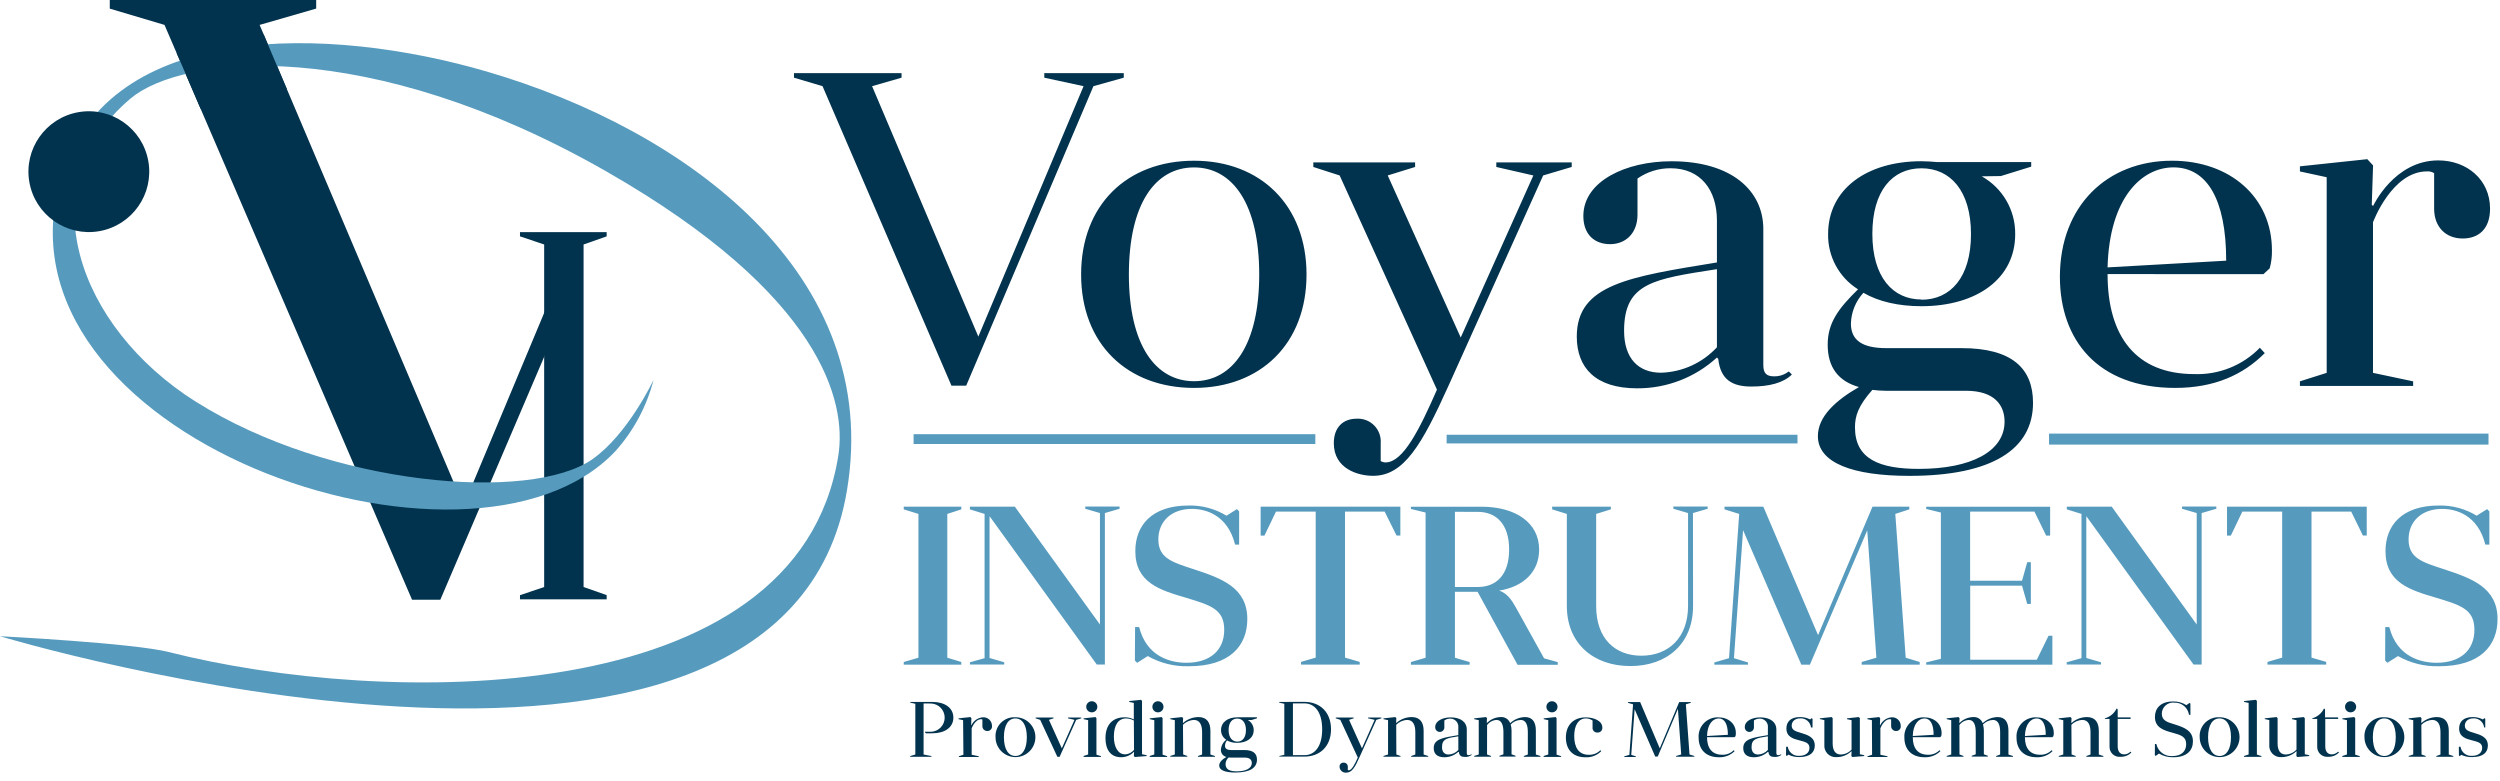
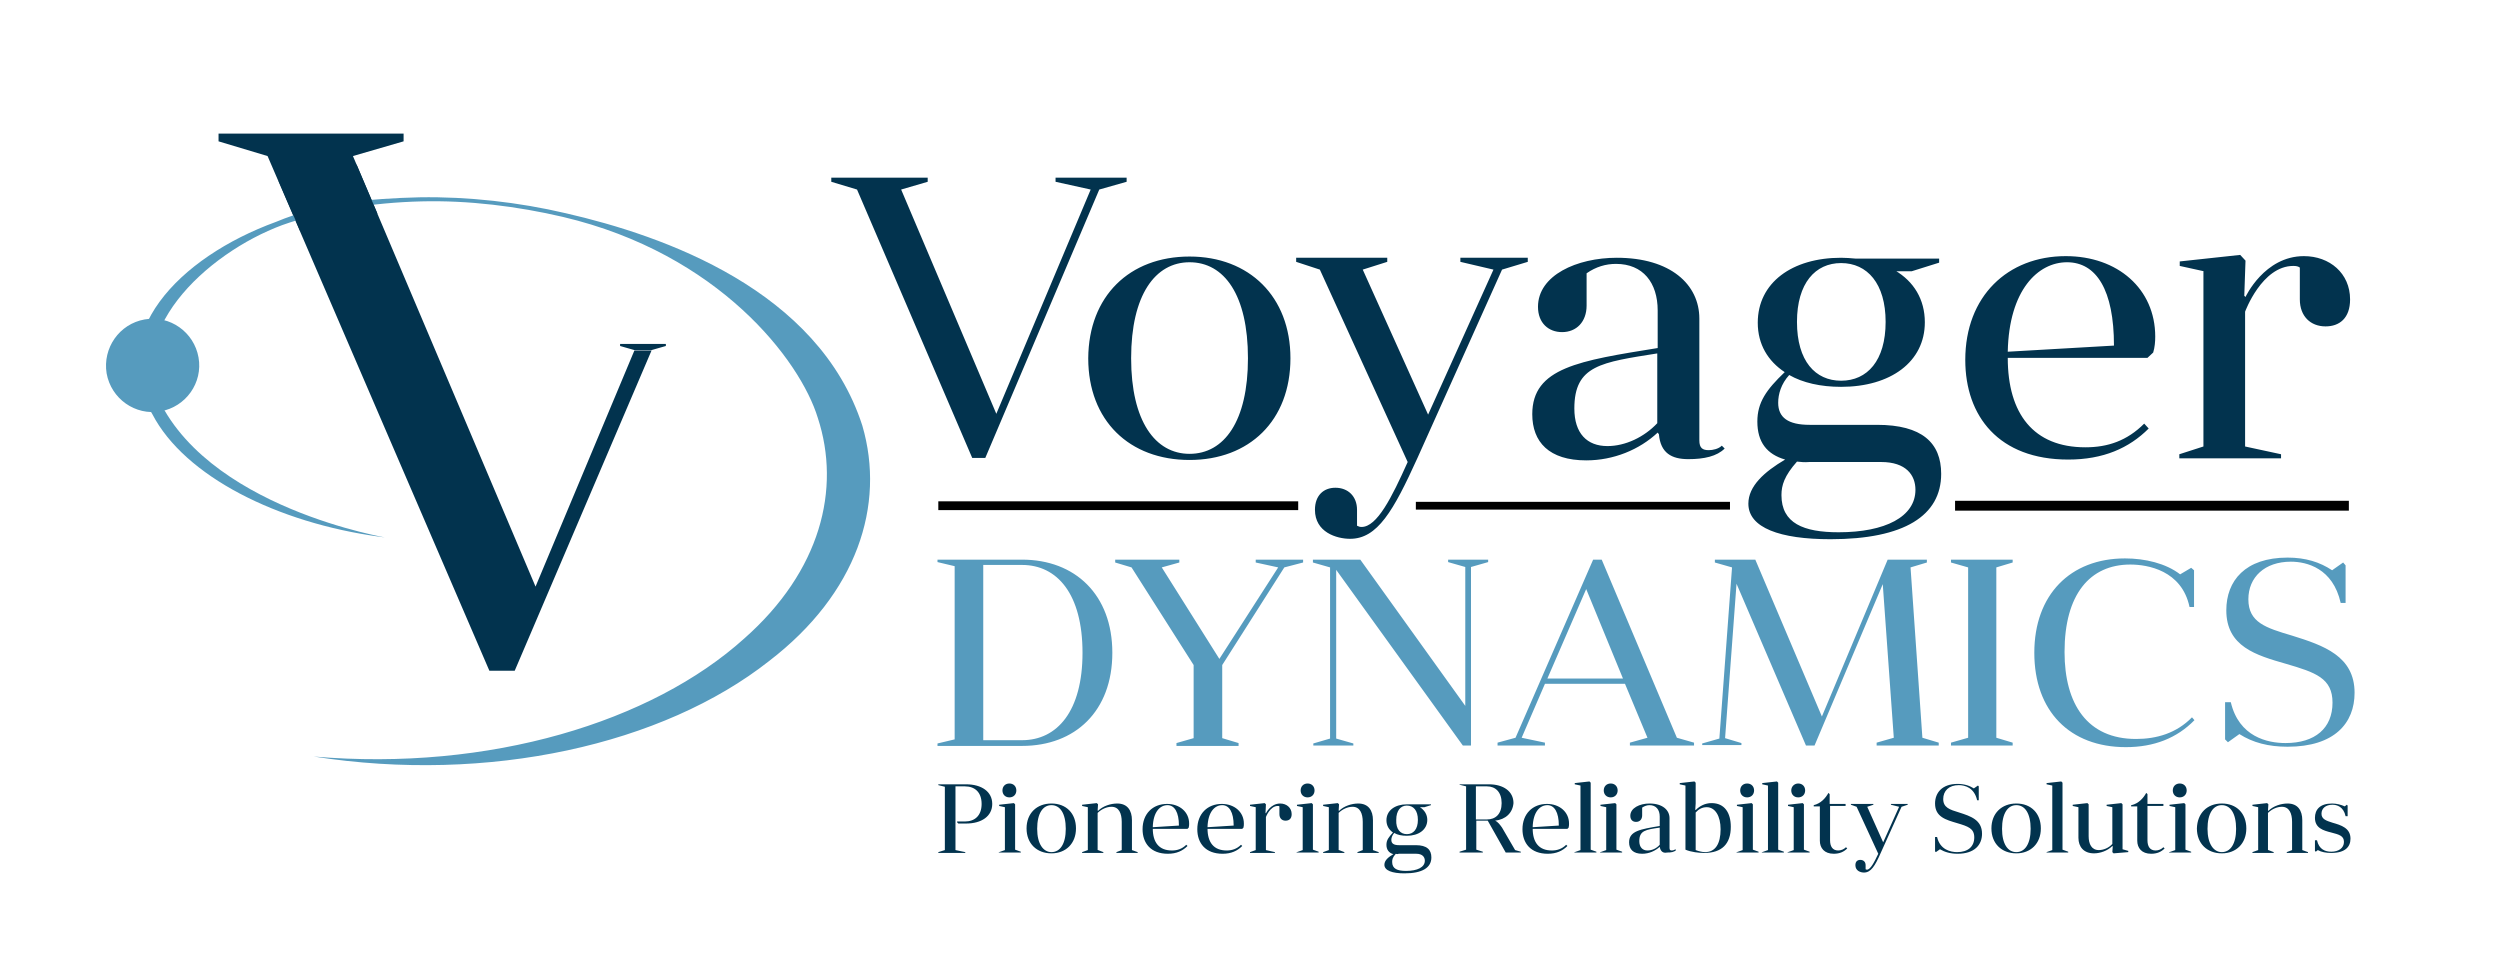
- <svg xmlns="http://www.w3.org/2000/svg" viewBox="0 0 548 171">
-   <g fill="none" fill-rule="evenodd">
-     <path d="M202.45 154.2v11.19l1.72.33v.17h-4.65v-.17l1.12-.33v-11.12l-1.12-.26v-.15h4.85c2.71 0 4.61 1.29 4.61 3.44s-1.89 3.44-4.61 3.44h-1.39l-.22-.22v-.12h1.39a3.1 3.1 0 000-6.19l-1.7-.01zM211.11 157.86l-1-.22v-.18l2.6-.28.22.24-.05 1.51.05.05a3.05 3.05 0 012.51-1.75 1.87 1.87 0 012 1.86 1 1 0 01-1 1.15 1.06 1.06 0 01-1.1-1.15v-1.37a.44.44 0 00-.27-.07c-1.36 0-2.08 2-2.08 2v5.79l1.55.33v.17h-4.36v-.17l1-.33-.07-7.58zM222.57 157.22a4.37 4.37 0 11-4.35 4.38 4.12 4.12 0 014.35-4.38zm0 8.49c1.5 0 2.51-1.41 2.51-4.11s-1-4.12-2.51-4.12c-1.51 0-2.51 1.41-2.51 4.12s1.04 4.11 2.51 4.11zM228.01 157.79l-1-.33v-.17h3.92v.17l-1 .33 2.82 6.24 2.78-6.24-1.43-.33v-.17h2.91v.17l-1.1.33-3.64 8.1h-.5zM237.52 165.71l1-.33v-7.52l-1-.22v-.18l2.6-.28.22.24v8l1 .33v.17h-3.82v-.21zm1.8-12a1.22 1.22 0 110 2.44 1.22 1.22 0 010-2.44zM251.34 165.54v.19l-2.58.21-.22-.22.05-.86-.05-.05a3.8 3.8 0 01-2.82 1.17c-2.32 0-3.4-1.72-3.4-4.18 0-2.92 1.56-4.57 4.21-4.57a4.41 4.41 0 012 .46v-3.61l-1-.22v-.19l2.58-.27.22.24v11.69l1.01.21zm-2.8-7.61a3.8 3.8 0 00-1.7-.45c-1.72 0-2.68 1.48-2.68 4 0 2.3.95 3.87 2.42 3.87a2.55 2.55 0 002-1l-.04-6.42zM252.02 165.71l1-.33v-7.52l-1-.22v-.18l2.6-.28.22.24v8l1 .33v.17h-3.82v-.21zm1.8-12a1.22 1.22 0 110 2.44 1.22 1.22 0 010-2.44zM259.35 165.38l.91.33v.17h-3.74v-.17l1-.33v-7.52l-1-.22v-.18l2.6-.28.22.24-.05 1 .05.05a5.13 5.13 0 013.37-1.29c1.82 0 2.61 1.19 2.61 3v5.21l1 .33v.17h-3.73v-.17l.91-.33v-4.93c0-1.49-.48-2.65-1.77-2.65a3.54 3.54 0 00-2.42 1.07l.04 6.5zM273.52 157.82a2.52 2.52 0 011.29 2.24c0 1.7-1.48 2.77-3.61 2.77a4.44 4.44 0 01-2.24-.52 1.83 1.83 0 00-.44 1.15c0 .64.43.95 1.36.95h2.9c1.93 0 2.75.77 2.75 2.11 0 1.79-1.58 2.82-4.76 2.82-2.18 0-3.52-.5-3.52-1.53 0-.76.69-1.37 1.58-1.89a1.53 1.53 0 01-1.2-1.63 2.88 2.88 0 011.17-2.13 2.47 2.47 0 01-1.15-2.13c0-1.72 1.48-2.8 3.59-2.8h4.28v.23l-1.17.36h-.83zm-4.21 8.22a2 2 0 00-.67 1.44c0 1.22.95 1.6 2.46 1.6 2 0 3.3-.67 3.3-1.82 0-.64-.4-1.19-1.48-1.19h-3.09a4.51 4.51 0 01-.47-.03h-.05zm1.89-3.47c1.12 0 1.91-.86 1.91-2.53s-.79-2.53-1.91-2.53c-1.12 0-1.89.86-1.89 2.53s.84 2.53 1.94 2.53h-.05zM285.92 153.85c3.44 0 5.84 2.27 5.84 6s-2.41 6-5.84 6h-5.48v-.14l1.08-.25v-11.19l-1.12-.26v-.15l5.52-.01zm-2.51.34v11.34h2.51c2.27 0 3.9-1.87 3.9-5.66s-1.63-5.69-3.9-5.69l-2.51.01zM293.8 157.79l-1-.33v-.17h3.92v.17l-1 .33 2.82 6.24 2.78-6.24-1.43-.33v-.17h2.9v.17l-1.1.33-3.65 8.1c-1 2.29-1.72 3.47-2.9 3.47a1.35 1.35 0 01-1.51-1.25.84.84 0 01.88-.94.88.88 0 01.93.94v.69a.39.39 0 00.19.05c.67 0 1.31-1.27 2-2.8l-3.83-8.26zM306.08 165.38l.91.33v.17h-3.73v-.17l1-.33v-7.52l-1-.22v-.18l2.6-.28.22.24-.05 1 .05.05a5.13 5.13 0 013.37-1.29c1.82 0 2.61 1.19 2.61 3v5.21l1 .33v.17h-3.73v-.17l.91-.33v-4.93c0-1.49-.48-2.65-1.77-2.65a3.54 3.54 0 00-2.42 1.07l.03 6.5zM319.66 164.8a4.49 4.49 0 01-3.07 1.19c-1.6 0-2.32-.79-2.32-2 0-2 2-2.3 5.39-2.85v-1.62a1.77 1.77 0 00-1.79-2c-.454 0-.898.14-1.27.4v1.39a1 1 0 01-1 1.13 1 1 0 01-1-1.08c0-1.36 1.67-2.11 3.38-2.11 2.3 0 3.54 1.13 3.54 2.61v5.24c0 .33.14.43.41.43a.87.87 0 00.57-.19l.12.12a2.19 2.19 0 01-1.56.46c-.72 0-1.19-.26-1.27-1.06l-.13-.06zm0-3.4c-2.42.38-3.57.52-3.57 2.37 0 1.07.55 1.62 1.43 1.62a3 3 0 002.15-1l-.01-2.99zM325.96 165.38l.88.33v.17h-3.7v-.17l1-.33v-7.52l-1-.22v-.18l2.59-.28.22.24-.05 1 .05.05a4.37 4.37 0 013-1.29 2.05 2.05 0 012.08 1.34 4.93 4.93 0 013.26-1.34c1.69 0 2.37 1.17 2.37 3v5.21l1 .33v.17h-3.64v-.17l.88-.33v-4.93c0-1.51-.4-2.65-1.56-2.65a3.12 3.12 0 00-2.2 1c.127.429.19.873.19 1.32v5.21l.88.33v.17h-3.54v-.17l.88-.33v-4.88c0-1.49-.4-2.65-1.5-2.65a2.77 2.77 0 00-2.08 1.12l-.01 6.45zM338.38 165.71l1-.33v-7.52l-1-.22v-.18l2.6-.28.22.24v8l1 .33v.17h-3.85l.03-.21zm1.81-12a1.22 1.22 0 110 2.44 1.22 1.22 0 010-2.44zM349.09 157.93a2.65 2.65 0 00-1.46-.45c-1.63 0-2.56 1.51-2.56 3.85 0 2.54 1 4.12 3.2 4.12a3.4 3.4 0 002.53-1l.19.21a4.55 4.55 0 01-3.42 1.34c-2.9 0-4.33-1.77-4.33-4.35 0-2.58 1.55-4.4 4.36-4.4 1.81 0 3.63.77 3.63 2.22a1 1 0 01-1.07 1.1 1 1 0 01-1.07-1.13v-1.51zM370.34 165.38l1.06.33v.17h-4v-.17l1.12-.33-.72-10-4.42 10.45h-.56l-4.51-10.37-.74 10 1 .33v.14h-2.53v-.14l1.12-.33.81-11.07-1.12-.33v-.17h2.67l4.3 10.14 4.26-10.14h2.53v.17l-1.07.33zM374.18 161.59c0 2.41 1.1 3.85 3.33 3.85a3.35 3.35 0 002.53-1l.19.21a4.63 4.63 0 01-3.45 1.34c-3 0-4.44-1.86-4.44-4.28a4.17 4.17 0 014.31-4.47c2.24 0 3.85 1.41 3.85 3.45a2.48 2.48 0 01-.08.69l-.24.22-6-.01zm0-.26l4.57-.26c0-2.39-.75-3.59-2-3.59s-2.5 1.19-2.57 3.85zM387.52 164.8a4.51 4.51 0 01-3.08 1.19c-1.6 0-2.32-.79-2.32-2 0-2 2-2.3 5.4-2.85v-1.62a1.77 1.77 0 00-1.79-2c-.454 0-.898.14-1.27.4v1.39a1 1 0 01-1 1.13 1 1 0 01-1-1.08c0-1.36 1.66-2.11 3.38-2.11 2.3 0 3.54 1.13 3.54 2.61v5.24c0 .33.14.43.41.43a.87.87 0 00.57-.19l.12.12a2.18 2.18 0 01-1.56.46c-.72 0-1.19-.26-1.27-1.06l-.13-.06zm0-3.4c-2.42.38-3.58.52-3.58 2.37 0 1.07.55 1.62 1.43 1.62a3.06 3.06 0 002.15-1v-2.99zM391.52 163.68h.36a2.36 2.36 0 002.53 2c1.32 0 2.22-.65 2.22-1.74 0-1.09-.86-1.31-2.2-1.65-1.34-.34-2.85-.76-2.85-2.6 0-1.44.88-2.51 3-2.51a4.77 4.77 0 012.2.52l.36-.29.17.17v1.88h-.34a2.24 2.24 0 00-2.32-2c-1.19 0-1.91.67-1.91 1.6s.77 1.24 1.93 1.56c1.51.46 3.13.93 3.13 2.8 0 1.46-1 2.53-3.39 2.53a5 5 0 01-2.39-.53l-.36.29-.17-.17.03-1.86zM408.63 165.54v.19l-2.59.21-.22-.22.05-1-.05-.05a4.63 4.63 0 01-3.21 1.29 2.49 2.49 0 01-2.71-2.72v-5.4l-1-.22v-.16l2.59-.28.23.24v5.55c0 1.39.5 2.42 1.79 2.42a3.31 3.31 0 002.35-1.08v-6.45l-1-.22v-.18l2.58-.28.24.24v7.91l.95.21zM410.32 157.86l-1-.22v-.18l2.59-.28.22.24-.05 1.51.05.05a3.06 3.06 0 012.51-1.75 1.87 1.87 0 012 1.86 1 1 0 01-1 1.15 1.06 1.06 0 01-1.1-1.15v-1.37a.45.45 0 00-.28-.07c-1.36 0-2.08 2-2.08 2v5.79l1.55.33v.17h-4.37v-.17l1-.33-.04-7.58zM419.28 161.59c0 2.41 1.1 3.85 3.33 3.85a3.36 3.36 0 002.53-1l.19.21a4.63 4.63 0 01-3.45 1.34c-3 0-4.44-1.86-4.44-4.28a4.18 4.18 0 014.31-4.47c2.24 0 3.85 1.41 3.85 3.45a2.41 2.41 0 01-.09.69l-.24.22-5.99-.01zm0-.26l4.57-.26c0-2.39-.76-3.59-2-3.59s-2.5 1.19-2.57 3.85zM429.52 165.38l.88.33v.17h-3.69v-.17l1-.33v-7.52l-1-.22v-.18l2.6-.28.22.24-.05 1 .05.05a4.36 4.36 0 013-1.29 2.05 2.05 0 012.08 1.34 4.93 4.93 0 013.27-1.34c1.68 0 2.37 1.17 2.37 3v5.21l1 .33v.17h-3.7v-.17l.88-.33v-4.93c0-1.51-.4-2.65-1.56-2.65a3.14 3.14 0 00-2.2 1c.128.428.192.873.19 1.32v5.21l.88.33v.17h-3.54v-.17l.88-.33v-4.88c0-1.49-.39-2.65-1.5-2.65a2.76 2.76 0 00-2.08 1.12l.02 6.45zM443.86 161.59c0 2.41 1.1 3.85 3.33 3.85a3.36 3.36 0 002.53-1l.19.21a4.63 4.63 0 01-3.45 1.34c-3 0-4.44-1.86-4.44-4.28a4.18 4.18 0 014.32-4.47c2.23 0 3.85 1.41 3.85 3.45a2.45 2.45 0 01-.09.69l-.24.22-6-.01zm0-.26l4.57-.26c0-2.39-.76-3.59-2-3.59s-2.5 1.19-2.57 3.85zM454.09 165.38l.91.33v.17h-3.73v-.17l1-.33v-7.52l-1-.22v-.18l2.59-.28.22.24-.05 1 .05.05a5.14 5.14 0 013.37-1.29c1.82 0 2.61 1.19 2.61 3v5.21l1 .33v.17h-3.73v-.17l.91-.33v-4.93c0-1.49-.48-2.65-1.77-2.65a3.54 3.54 0 00-2.42 1.07l.04 6.5zM461.37 157.46a4.08 4.08 0 002.61-2.18l.22.22v1.75h2.82v.34h-2.82v6c0 1.07.46 1.77 1.43 1.77a1.94 1.94 0 001.37-.6l.19.19a3.12 3.12 0 01-2.34.94 2.18 2.18 0 01-2.44-2.3v-6h-1l-.04-.13zM472.36 163.08h.31a3.35 3.35 0 003.54 2.65c1.89 0 3-1 3-2.61 0-1.61-1.1-2-3-2.51-1.9-.51-3.85-1.1-3.85-3.45 0-1.89 1.22-3.4 4-3.4a5.1 5.1 0 012.89.81l.72-.5.17.17v2.44h-.31a3.13 3.13 0 00-3.21-2.66 2.46 2.46 0 00-2.75 2.42c0 1.5 1.14 1.84 2.82 2.35 2 .64 4 1.32 4 3.71 0 2-1.31 3.49-4.33 3.49a5.8 5.8 0 01-3.11-.81l-.74.52-.17-.17.02-2.45zM486.52 157.22a4.37 4.37 0 11-4.35 4.38 4.12 4.12 0 014.35-4.38zm0 8.49c1.5 0 2.51-1.41 2.51-4.11s-1-4.12-2.51-4.12c-1.51 0-2.51 1.41-2.51 4.12s1.07 4.11 2.51 4.11zM491.9 165.71l1-.33v-11.3l-1-.22v-.19l2.59-.27.22.24v11.76l1 .33v.17h-3.85zM506.18 165.54v.19l-2.6.21-.22-.22.05-1-.05-.05a4.62 4.62 0 01-3.21 1.29 2.49 2.49 0 01-2.72-2.72v-5.4l-1-.22v-.16l2.6-.28.22.24v5.55c0 1.39.5 2.42 1.79 2.42a3.3 3.3 0 002.35-1.08v-6.45l-1-.22v-.18l2.58-.28.24.24v7.91l.97.21zM506.82 157.46a4.08 4.08 0 002.61-2.18l.22.22v1.75h2.87v.34h-2.82v6c0 1.07.46 1.77 1.43 1.77a2 2 0 001.38-.6l.19.19a3.11 3.11 0 01-2.33.94 2.18 2.18 0 01-2.44-2.3v-6h-1l-.11-.13zM513.45 165.71l1-.33v-7.52l-1-.22v-.18l2.59-.28.22.24v8l1 .33v.17h-3.85l.04-.21zm1.8-12a1.22 1.22 0 110 2.44 1.22 1.22 0 010-2.44zM522.64 157.22a4.37 4.37 0 11-4.35 4.38 4.12 4.12 0 014.35-4.38zm0 8.49c1.49 0 2.51-1.41 2.51-4.11s-1-4.12-2.51-4.12c-1.51 0-2.51 1.41-2.51 4.12s1.03 4.11 2.51 4.11zM530.8 165.38l.91.33v.17h-3.73v-.17l1-.33v-7.52l-1-.22v-.18l2.59-.28.22.24-.05 1 .05.05a5.13 5.13 0 013.37-1.29c1.82 0 2.61 1.19 2.61 3v5.21l1 .33v.17h-3.73v-.17l.91-.33v-4.93c0-1.49-.48-2.65-1.77-2.65a3.53 3.53 0 00-2.42 1.07l.04 6.5zM538.98 163.68h.36a2.36 2.36 0 002.53 2c1.32 0 2.22-.65 2.22-1.74 0-1.09-.86-1.31-2.2-1.65-1.34-.34-2.85-.76-2.85-2.6 0-1.44.88-2.51 3-2.51a4.77 4.77 0 012.2.52l.36-.29.17.17v1.88h-.25a2.24 2.24 0 00-2.32-2c-1.18 0-1.91.67-1.91 1.6s.77 1.24 1.92 1.56c1.51.46 3.13.93 3.13 2.8 0 1.46-1 2.53-3.38 2.53a5 5 0 01-2.44-.49l-.36.29-.17-.17-.01-1.9zM36.06 5.46l-12-3.57V0h45.25v1.88l-12.4 3.58 44.71 105.37 18.23-43.61h4.13l-27.46 64.24h-6.2z" fill="#02334E" fill-rule="nonzero" />
-     <path fill="#02334E" fill-rule="nonzero" d="M127.92 128.67l5.06 1.78v.93h-19v-.92l5.3-1.78V53.59l-5.3-1.78v-.93h19v.93l-5.06 1.78z" />
-     <path d="M0 139.46s171.74 51.81 185.66-32c7.86-47.17-34.94-78.9-78.9-91.76C72.01 5.53 24.04 4.46 13.52 38.46c-17.67 57 89.8 94.12 121.41 60.4a37.39 37.39 0 008.33-15.6s-5.56 11.89-13.39 17.39c-13.49 9.5-57.45 6-87-12.63C17.15 71.79 5.82 40.86 28.6 21.61c11.41-9.64 52.15-13.89 104.37 16 47.31 27.09 52.61 50.59 50.8 62.18-8.89 56.67-100.31 54.94-146.72 43.15C29.24 140.95 0 139.46 0 139.46z" fill="#569BBE" fill-rule="nonzero" />
-     <circle fill="#02334E" fill-rule="nonzero" transform="rotate(-9.94 19.475 37.63)" cx="19.475" cy="37.63" r="13.24" />
-     <path fill="#02334E" fill-rule="nonzero" d="M38.7 11.58l19.1-4.02 5.09 11.98-18.91 4.3zM180.3 18.89l-6.26-1.86v-1h23.58v1l-6.46 1.86 23.29 54.89 23.07-54.89-8.61-1.86v-1h17.42v1l-6.65 1.86-27.89 65.65h-3.23zM261.73 35.23c14.58 0 24.66 9.78 24.66 24.95s-10.08 24.85-24.66 24.85-24.75-9.57-24.75-24.86 10.08-24.94 24.75-24.94zm0 48.33c8.51 0 14.29-8 14.29-23.38 0-15.38-5.77-23.48-14.29-23.48s-14.28 8-14.28 23.48 5.87 23.38 14.28 23.38zM293.65 38.46l-5.77-1.86v-1h22.31v1l-6 1.86 16 35.52 15.92-35.52-8.12-1.86v-1h16.53v1l-6.26 1.86-20.74 46.08c-5.87 13-9.79 19.76-16.54 19.76-3.33 0-8.61-1.56-8.61-7.14 0-3.52 2.05-5.38 5-5.38a5 5 0 015.28 5.38v3.91c.33.188.701.288 1.08.29 3.82 0 7.44-7.24 11.25-15.95l-21.33-46.95zM376.35 78.37a25.68 25.68 0 01-17.51 6.75c-9.1 0-13.21-4.5-13.21-11.35 0-11.45 11.54-13.11 30.72-16.24v-9.2c0-6.75-3.62-11.45-10.17-11.45a12.6 12.6 0 00-7.24 2.25v7.93c0 4-2.54 6.46-6 6.46s-5.87-2.15-5.87-6.17c0-7.73 9.49-12 19.27-12 13.18-.03 20.18 6.43 20.18 14.85v29.84c0 1.86.78 2.45 2.35 2.45a5 5 0 003.23-1.08l.68.68c-1.86 1.86-5 2.64-8.9 2.64-4.11 0-6.75-1.47-7.24-6.06l-.29-.3zm0-19.37C362.55 61.15 356 61.94 356 72.5c0 6.07 3.13 9.2 8.12 9.2a17.39 17.39 0 0012.23-5.58V59zM434.39 38.65a14.32 14.32 0 017.34 12.72c0 9.69-8.41 15.75-20.55 15.75-5 0-9.39-1-12.72-2.94a10.4 10.4 0 00-2.74 6.75c0 3.62 2.45 5.38 7.73 5.38h16.53c11 0 15.66 4.4 15.66 12 0 10.18-9 16-27.1 16-12.42 0-20.06-2.84-20.06-8.71 0-4.31 3.91-7.83 9-10.76-4.5-1.27-6.85-4.3-6.85-9.29 0-4.7 2.25-7.83 6.65-12.13a14 14 0 01-6.56-12.13c0-9.78 8.41-15.95 20.45-15.95 1.17 0 2.35.1 3.52.19h20.55v1l-6.65 2.06-4.2.06zm-23.97 46.81c-3.13 3.52-3.81 5.77-3.81 8.22 0 6.95 5.38 9.1 14 9.1 11.45 0 18.79-3.82 18.79-10.37 0-3.62-2.25-6.75-8.42-6.75h-17.63a26.09 26.09 0 01-2.93-.2zm10.76-19.76c6.36 0 10.86-4.89 10.86-14.38 0-9.49-4.52-14.43-10.86-14.43s-10.76 4.89-10.76 14.38c0 9.49 4.5 14.38 10.76 14.38v.05zM461.98 60.08c0 13.7 6.26 21.92 19 21.92a19.11 19.11 0 0014.38-5.77l1.08 1.17c-4.79 4.79-11.06 7.63-19.67 7.63-17 0-25.24-10.57-25.24-24.36 0-15.56 10.37-25.44 24.56-25.44 12.72 0 21.92 8 21.92 19.67a13.84 13.84 0 01-.49 3.92l-1.37 1.27-34.17-.01zm0-1.47l26-1.47c0-13.6-4.3-20.45-11.55-20.45-7.02 0-14.06 6.77-14.45 21.92zM510.01 38.85l-5.87-1.27v-1.12l14.77-1.57 1.27 1.37-.29 8.61.29.29s4.6-10 14.29-10c6.26 0 11.35 4.21 11.35 10.57 0 4.6-2.64 6.55-6 6.55-3.72 0-6.26-2.54-6.26-6.55v-7.77a2.49 2.49 0 00-1.56-.39c-7.73 0-11.84 11.16-11.84 11.16v33l8.8 1.86v1h-24.82v-1l5.87-1.86V38.85z" />
-     <path d="M200.26 96.25h88.06" stroke="#569BBE" stroke-width="2.15" />
-     <path d="M317.1 96.25h76.91" stroke="#569BBE" stroke-width="1.9" />
-     <path d="M449.15 96.25h96.33" stroke="#569BBE" stroke-width="2.41" />
-     <path fill="#569BBE" fill-rule="nonzero" d="M207.65 144.17l3.07.94v.59H198.1v-.59l3.22-.94v-31.52l-3.22-1v-.59h12.62v.59l-3.07 1zM215.82 144.27v-31.62l-3.22-1v-.59h9.85l18.66 25.83v-24.43l-3.22-.94v-.49h7.52v.49l-3.22.94v33.2h-1.78l-23.5-32.51v31.08l3.22.94v.49h-7.52v-.49zM248.81 137.46h.89c1.68 6.63 7.08 7.82 10.34 7.82 5.2 0 8.31-2.72 8.31-7.23s-3-5.39-8.31-7c-5.69-1.68-11.18-3.27-11.18-10.24 0-5.59 3.56-10 11.68-10a15.3 15.3 0 018.31 2.23l2.28-1.44.49.5v7.27h-.89c-1.63-6.53-6.48-7.82-9.45-7.82-4.6 0-7.37 2.82-7.37 6.68 0 4.11 3 5 7.72 6.53 6.09 2 11.78 4 11.78 10.94 0 5.84-3.81 10.34-12.82 10.34a17.18 17.18 0 01-9-2.23l-2.33 1.48-.49-.5.04-7.33zM294.83 112.15v32l3.22.94v.59h-12.87v-.59l3.22-.94v-32h-8.71l-2.52 5.25h-.84v-6.34h30.63v6.33h-.84l-2.6-5.24zM328.62 129.46c1.68.54 2.72 2 3.61 3.61l6.23 11.23 3 .84v.59h-8.81l-8.76-16h-4.97v14.45l3.22.94v.59h-12.87v-.59l3.22-.94v-31.83l-3.22-.79v-.49h15.44c7.52 0 12.67 3.51 12.67 9.4 0 4.79-3.32 8.11-8.76 8.99zm-9.7-17.27v16.48h5c4 0 6.88-2.57 6.88-8.21 0-5.64-2.87-8.26-6.88-8.26l-5-.01zM371.12 132.84c0 8.21-5.64 13.16-13.76 13.16-8.12 0-13.91-5-13.91-13.16v-20.19l-3.22-1v-.59h12.87v.59l-3.22 1v20.19c0 7.27 4.26 10.89 9.9 10.89 6 0 10.24-4 10.24-10.89v-20.38l-3.22-.94v-.49h7.52v.49l-3.22.94.02 20.38zM417.73 144.17l3.07.94v.59h-12.72v-.59l3.22-.94-2-27.91-12.57 29.44h-1.88l-12.77-29.49-2 28.06 3.07.94v.49h-7.37v-.49l3.22-.94 2.23-31.62-3.22-1v-.59h8.51l12 28.16 11.93-28.16h8.07v.59l-3.07 1zM446.47 144.61l2.57-5.25h.84v6.33h-27.66v-.49l3.22-.79v-32.06l-3.22-.79v-.49h27.17v6.33h-.87l-2.57-5.25h-14.1v15.14h11.38l1.14-4.06h.79v9.15h-.79l-1.14-4h-11.36v16.23zM456.26 144.27v-31.62l-3.22-1v-.59h9.85l18.63 25.83v-24.43l-3.22-.94v-.49h7.52v.49l-3.22.94v33.2h-1.78l-23.5-32.51v31.08l3.22.94v.49h-7.52v-.49zM506.68 112.15v32l3.22.94v.59h-12.87v-.59l3.22-.94v-32h-8.73L489 117.4h-.84v-6.34h30.63v6.33h-.84l-2.57-5.25zM522.85 137.46h.89c1.68 6.63 7.08 7.82 10.34 7.82 5.2 0 8.31-2.72 8.31-7.23s-3-5.39-8.31-7c-5.69-1.68-11.18-3.27-11.18-10.24 0-5.59 3.56-10 11.68-10a15.3 15.3 0 018.31 2.23l2.28-1.44.5.5v7.27h-.89c-1.63-6.53-6.48-7.82-9.45-7.82-4.6 0-7.37 2.82-7.37 6.68 0 4.11 3 5 7.72 6.53 6.09 2 11.78 4 11.78 10.94 0 5.84-3.81 10.34-12.82 10.34a17.18 17.18 0 01-9-2.23l-2.33 1.48-.49-.5.03-7.33z" />
-   </g>
+ <svg xmlns="http://www.w3.org/2000/svg" xml:space="preserve" id="Layer_1" x="0" y="0" style="enable-background:new 0 0 612 236.2" version="1.1" viewBox="0 0 612 236.2">
+   <style>.st0{fill:#02334e}.st4{fill:#569bbe}</style>
+   <path d="m65.5 38.2-12-3.6v-1.9h45.3v1.9l-12.4 3.6 44.7 105.4 24.2-57.8h4.2L126 164.2h-6.2l-54.3-126z" class="st0" />
+   <path d="m155.3 85.7-3.5-1v-.5H163v.5l-3.5 1h-4.2zM209.8 46.4l-6.3-1.9v-1h23.6v1l-6.5 1.9 23.3 54.9L267 46.4l-8.6-1.9v-1h17.4v1l-6.7 1.9-27.9 65.7H238l-28.2-65.7zM291.2 62.8c14.6 0 24.7 9.8 24.7 24.9 0 15.3-10.1 24.9-24.7 24.9-14.7 0-24.8-9.6-24.8-24.9.1-15.2 10.1-24.9 24.8-24.9zm0 48.3c8.5 0 14.3-8 14.3-23.4 0-15.5-5.8-23.5-14.3-23.5-8.4 0-14.3 8-14.3 23.5 0 15.4 5.9 23.4 14.3 23.4zM323.1 66l-5.8-1.9v-1h22.3v1l-6 1.9 16 35.5 16-35.5-8.1-1.9v-1H374v1l-6.3 1.9-20.7 46.1c-5.9 13-9.8 19.8-16.5 19.8-3.3 0-8.6-1.6-8.6-7.1 0-3.5 2.1-5.4 5-5.4 3.1 0 5.3 2.1 5.3 5.4v3.9c.4.2.7.3 1.1.3 3.8 0 7.4-7.2 11.3-15.9L323.1 66zM405.8 105.9c-4.5 4.2-10.8 6.8-17.5 6.8-9.1 0-13.2-4.5-13.2-11.3 0-11.4 11.5-13.1 30.7-16.2V76c0-6.8-3.6-11.4-10.2-11.4-2.5 0-4.9.7-7.2 2.3v7.9c0 4-2.5 6.5-6 6.5-3.3 0-5.9-2.2-5.9-6.2 0-7.7 9.5-12 19.3-12 13.1 0 20.2 6.5 20.2 14.9v29.8c0 1.9.8 2.4 2.3 2.4 1 0 2.4-.3 3.2-1.1l.7.7c-1.9 1.9-5 2.6-8.9 2.6-4.1 0-6.8-1.5-7.2-6.1l-.3-.4zm0-19.4c-13.8 2.2-20.4 2.9-20.4 13.5 0 6.1 3.1 9.2 8.1 9.2 4.4 0 9-2.2 12.2-5.6V86.5zM463.9 66.2c4.6 2.7 7.3 7.1 7.3 12.7 0 9.7-8.4 15.8-20.5 15.8-5 0-9.4-1-12.7-2.9-2 2.2-2.7 4.7-2.7 6.8 0 3.6 2.4 5.4 7.7 5.4h16.5c11 0 15.7 4.4 15.7 12 0 10.2-9 16-27.1 16-12.4 0-20.1-2.8-20.1-8.7 0-4.3 3.9-7.8 9-10.8-4.5-1.3-6.8-4.3-6.8-9.3 0-4.7 2.2-7.8 6.7-12.1-4.1-2.7-6.6-6.8-6.6-12.1 0-9.8 8.4-15.9 20.4-15.9 1.2 0 2.3.1 3.5.2h20.5v1l-6.7 2.1h-4.1zm-24 46.8c-3.1 3.5-3.8 5.8-3.8 8.2 0 6.9 5.4 9.1 14 9.1 11.4 0 18.8-3.8 18.8-10.4 0-3.6-2.3-6.8-8.4-6.8h-17.6c-1.1.1-2.1 0-3-.1zm10.8-19.8c6.4 0 10.9-4.9 10.9-14.4 0-9.4-4.5-14.4-10.9-14.4-6.3 0-10.8 4.9-10.8 14.4 0 9.6 4.5 14.4 10.8 14.4zM491.5 87.6c0 13.7 6.3 21.9 19 21.9 5.5 0 10.2-1.6 14.4-5.8l1.1 1.2c-4.8 4.8-11.1 7.6-19.7 7.6-17 0-25.2-10.6-25.2-24.4 0-15.6 10.4-25.4 24.6-25.4 12.7 0 21.9 8 21.9 19.7 0 1.2-.1 2.6-.5 3.9l-1.4 1.3h-34.2zm0-1.5 26-1.5c0-13.6-4.3-20.4-11.5-20.4-7.1 0-14.2 6.8-14.5 21.9zM539.5 66.4l-5.9-1.3V64l14.8-1.6 1.3 1.4-.3 8.6.3.3s4.6-10 14.3-10c6.3 0 11.3 4.2 11.3 10.6 0 4.6-2.6 6.6-6 6.6-3.7 0-6.3-2.5-6.3-6.6v-7.8c-.4-.3-.9-.4-1.6-.4-7.7 0-11.8 11.2-11.8 11.2v33l8.8 1.9v1h-24.9v-1l5.9-1.9V66.4z" class="st0" />
+   <path d="M229.7 123.8h88.1" style="fill:#02334e;stroke:#000;stroke-width:2.151;stroke-miterlimit:10" />
+   <path d="M346.6 123.8h76.9" style="fill:#02334e;stroke:#000;stroke-width:1.901;stroke-miterlimit:10" />
+   <path d="M478.6 123.8H575" style="fill:#02334e;stroke:#000;stroke-width:2.413;stroke-miterlimit:10" />
+   <path d="M76.8 185.2c42.8 6.7 85.5-2.9 111.5-23.4 21.5-16.5 28.5-38.1 22.8-57.6-10.7-33.2-48.6-46.5-72.6-52-11.5-2.7-23.9-4.1-35.8-3.9-12.3.3-24.1 1.4-35.1 6-24.1 8.8-41.9 27.7-30.3 47.1 7.9 15.2 30.6 26.6 55.7 30 9 1.2-37.1-4.2-52.7-30.9C29 81.9 50.5 62 69.1 55.1c10.1-3.6 22.1-5.5 34-5.8 11.5-.3 23.6 1.2 34.7 3.8 38.2 9 58.1 35.1 62.4 49.2 5.7 17.4.7 37.5-18 54-22.6 20.4-62.3 32.6-105.4 28.9zM250.2 137c13 0 22.1 8.6 22.1 22.8 0 14.3-9.1 22.8-22.1 22.8h-20.7v-.6l4.2-1v-42.4l-4.2-1v-.6h20.7zm-9.5 1.3v42.9h9.5c8.6 0 14.8-7.1 14.8-21.4 0-14.4-6.2-21.5-14.8-21.5h-9.5zM298.5 161.3l14.4-22.4-5.5-1.2v-.7H319v.7l-4.6 1.2-15.2 23.9v17.9l4 1.2v.7H288v-.7l4.2-1.2v-17.9L277 138.9l-4-1.2v-.7h15.7v.7l-4.3 1.2 14.1 22.4zM325.6 180.8v-41.9l-4.2-1.2v-.7H333l25.7 35.8v-34l-4.2-1.2v-.6h9.8v.6l-4.2 1.2v43.7h-2l-31-43v41.3l4.2 1.2v.5h-9.8v-.5l4.1-1.2zM410.5 180.6l4.2 1.2v.7H399v-.7l4.3-1.2-5.5-13.2h-19.6l-5.7 13.2 5.7 1.2v.7h-11.6v-.7l4.4-1.2 19-43.6h2.1l18.4 43.6zm-31.7-14.5h18.5l-9-21.9-9.5 21.9zM470.6 180.6l4 1.2v.7h-15.2v-.7l4.2-1.2-2.7-37.6-16.7 39.5h-2.1l-17-39.6-2.8 37.8 4 1.2v.5h-9.6v-.4l4.2-1.2 3.1-41.9-4.2-1.2v-.7h9.9l16.3 38.4 16.1-38.4h9.6v.7l-4 1.2 2.9 41.7zM488.7 180.6l4 1.2v.7h-15.1v-.7l4.2-1.2v-41.7l-4.2-1.2v-.7h15.1v.7l-4 1.2v41.7zM537.2 176.3c-4.3 4.4-9.9 6.6-16.8 6.6-13.7 0-22.4-8.8-22.4-23.1 0-14.2 8.8-23.1 22.2-23.1 4.9 0 10 1.2 13.5 3.9l2.7-1.6.7.6v9H536c-1.9-9-10.3-10.4-14.5-10.4-9.9 0-16.1 7.3-16.1 21.4 0 12.8 5.6 21.3 17.5 21.3 5 0 9.9-1.4 13.7-5.3l.6.7zM544.9 171.9h1.2c2 8.5 9 10 13.4 10 7.2 0 11.5-3.6 11.5-9.9 0-6-4.2-7.4-11.4-9.5-7.3-2.1-14.6-4.2-14.6-13.1 0-7.2 4.6-12.9 15-12.9 4.4 0 7.9 1.1 10.9 3.1l2.7-1.9.6.7v9.2H573c-1.9-8.5-8.3-10.1-12.2-10.1-6.4 0-10.4 3.8-10.4 9.2 0 5.7 4.3 7 10.7 8.9 7.7 2.4 15.3 5 15.3 14 0 7.4-4.9 13.2-16.4 13.2-4.7 0-8.5-1-11.8-3.1l-2.8 2-.7-.7v-9.1z" class="st4" />
+   <path d="M233.9 192.5v15.6l2.4.5v.2h-6.6v-.2l1.6-.5v-15.5l-1.6-.4v-.2h6.8c3.8 0 6.4 1.8 6.4 4.8s-2.6 4.8-6.4 4.8h-1.9l-.3-.3v-.2h1.9c2.4 0 4.1-1.4 4.1-4.3s-1.7-4.3-4.1-4.3h-2.3zM244.6 208.6l1.4-.5v-10.5l-1.4-.3v-.3l3.6-.4.3.3V208l1.4.5v.2h-5.4v-.1zm2.5-16.8c1 0 1.7.7 1.7 1.7s-.7 1.7-1.7 1.7-1.7-.7-1.7-1.7.7-1.7 1.7-1.7zM257.4 196.7c3.6 0 6 2.4 6 6.1 0 3.7-2.5 6.1-6 6.1-3.6 0-6.1-2.4-6.1-6.1 0-3.7 2.5-6.1 6.1-6.1zm0 11.9c2.1 0 3.5-2 3.5-5.7 0-3.8-1.4-5.8-3.5-5.8s-3.5 2-3.5 5.8c0 3.7 1.5 5.7 3.5 5.7zM268.8 208.1l1.3.5v.2h-5.2v-.2l1.4-.5v-10.5l-1.4-.3v-.3l3.6-.4.3.3-.1 1.5.1.1c1.2-1.2 3.1-1.8 4.7-1.8 2.5 0 3.6 1.7 3.6 4.1v7.3l1.4.5v.2h-5.2v-.2l1.3-.5v-6.9c0-2.1-.7-3.7-2.5-3.7-1.2 0-2.5.6-3.4 1.5v9.1zM282.2 202.8c0 3.4 1.5 5.4 4.7 5.4 1.3 0 2.5-.4 3.5-1.4l.3.3c-1.2 1.2-2.7 1.9-4.8 1.9-4.2 0-6.2-2.6-6.2-6 0-3.8 2.5-6.2 6-6.2 3.1 0 5.4 2 5.4 4.8 0 .3 0 .6-.1 1l-.3.3h-8.5zm0-.3 6.4-.4c0-3.3-1.1-5-2.8-5-1.8 0-3.5 1.6-3.6 5.4zM295.6 202.8c0 3.4 1.5 5.4 4.7 5.4 1.3 0 2.5-.4 3.5-1.4l.3.3c-1.2 1.2-2.7 1.9-4.8 1.9-4.2 0-6.2-2.6-6.2-6 0-3.8 2.5-6.2 6-6.2 3.1 0 5.4 2 5.4 4.8 0 .3 0 .6-.1 1l-.3.3h-8.5zm0-.3 6.4-.4c0-3.3-1.1-5-2.8-5-1.8 0-3.5 1.6-3.6 5.4zM307.4 197.6l-1.4-.3v-.3l3.6-.4.3.3-.1 2.1.1.1s1.1-2.4 3.5-2.4c1.5 0 2.8 1 2.8 2.6 0 1.1-.6 1.6-1.5 1.6s-1.5-.6-1.5-1.6v-1.9c-.1-.1-.2-.1-.4-.1-1.9 0-2.9 2.7-2.9 2.7v8.1l2.2.5v.2H306v-.2l1.4-.5v-10.5zM317.5 208.6l1.4-.5v-10.5l-1.4-.3v-.3l3.6-.4.3.3V208l1.4.5v.2h-5.4v-.1zm2.6-16.8c1 0 1.7.7 1.7 1.7s-.7 1.7-1.7 1.7-1.7-.7-1.7-1.7.7-1.7 1.7-1.7zM327.8 208.1l1.3.5v.2h-5.2v-.2l1.4-.5v-10.5l-1.4-.3v-.3l3.6-.4.3.3-.1 1.5.1.1c1.2-1.2 3.1-1.8 4.7-1.8 2.5 0 3.6 1.7 3.6 4.1v7.3l1.4.5v.2h-5.2v-.2l1.3-.5v-6.9c0-2.1-.7-3.7-2.5-3.7-1.2 0-2.5.6-3.4 1.5v9.1zM347.6 197.6c1.1.7 1.8 1.8 1.8 3.1 0 2.4-2.1 3.9-5 3.9-1.2 0-2.3-.2-3.1-.7-.5.6-.7 1.2-.7 1.7 0 .9.6 1.3 1.9 1.3h4.1c2.7 0 3.8 1.1 3.8 3 0 2.5-2.2 3.9-6.6 3.9-3 0-4.9-.7-4.9-2.1 0-1.1 1-1.9 2.2-2.6-1.1-.3-1.7-1.1-1.7-2.3 0-1.2.6-1.9 1.6-3-1-.7-1.6-1.7-1.6-3 0-2.4 2.1-3.9 5-3.9h5.9v.2l-1.6.5h-1.1zm-5.9 11.4c-.8.9-.9 1.4-.9 2 0 1.7 1.3 2.2 3.4 2.2 2.8 0 4.6-.9 4.6-2.5 0-.9-.6-1.7-2.1-1.7h-4.3c-.2.1-.5.1-.7 0zm2.7-4.8c1.6 0 2.7-1.2 2.7-3.5s-1.1-3.5-2.7-3.5c-1.5 0-2.6 1.2-2.6 3.5-.1 2.3 1 3.5 2.6 3.5zM366 200.9c.7.3 1.2 1 1.7 1.7l3.2 5.5 1.4.4v.2h-3.7l-4.4-7.8h-2.8v7.1l1.6.5v.2h-5.7v-.2l1.6-.5v-15.5l-1.6-.4v-.1h7.2c3.5 0 6 1.7 6 4.6-.2 2.4-1.9 4-4.5 4.3zm-4.7-8.4v8.1h2.7c2.1 0 3.6-1.3 3.6-4s-1.5-4.1-3.6-4.1h-2.7zM375.2 202.8c0 3.4 1.5 5.4 4.7 5.4 1.3 0 2.5-.4 3.5-1.4l.3.3c-1.2 1.2-2.7 1.9-4.8 1.9-4.2 0-6.2-2.6-6.2-6 0-3.8 2.5-6.2 6-6.2 3.1 0 5.4 2 5.4 4.8 0 .3 0 .6-.1 1l-.3.3h-8.5zm0-.3 6.4-.4c0-3.3-1.1-5-2.8-5-1.8 0-3.5 1.6-3.6 5.4zM385.5 208.6l1.4-.5v-15.8l-1.4-.3v-.3l3.6-.4.3.3V208l1.4.5v.2h-5.4v-.1zM391.8 208.6l1.4-.5v-10.5l-1.4-.3v-.3l3.6-.4.3.3V208l1.4.5v.2h-5.4v-.1zm2.5-16.8c1 0 1.7.7 1.7 1.7s-.7 1.7-1.7 1.7-1.7-.7-1.7-1.7.7-1.7 1.7-1.7zM406.3 207.3c-1.1 1-2.6 1.7-4.3 1.7-2.2 0-3.2-1.1-3.2-2.8 0-2.8 2.8-3.2 7.5-4v-2.3c0-1.7-.9-2.8-2.5-2.8-.6 0-1.2.2-1.8.6v1.9c0 1-.6 1.6-1.5 1.6-.8 0-1.4-.5-1.4-1.5 0-1.9 2.3-3 4.7-3 3.2 0 4.9 1.6 4.9 3.6v7.3c0 .5.2.6.6.6.2 0 .6-.1.8-.3l.2.2c-.5.5-1.2.6-2.2.6-.9.2-1.6-.2-1.8-1.4zm0-4.7c-3.4.5-5 .7-5 3.3 0 1.5.8 2.3 2 2.3 1.1 0 2.2-.5 3-1.4v-4.2zM412.6 192.3l-1.4-.3v-.3l3.6-.4.3.3v5.1l-.1 1.5.1.1c1-1 2.3-1.7 3.9-1.7 3.2 0 4.7 2.4 4.7 5.8 0 4.2-2.2 6.4-6.5 6.4-1.3 0-3.2-.2-4.6-.8v-15.7zm2.5 15.8c.8.3 1.6.5 2.3.5 2.5 0 3.8-2 3.8-5.6 0-3.2-1.3-5.4-3.4-5.4-1.1 0-2 .5-2.7 1.3v9.2zM425.2 208.6l1.4-.5v-10.5l-1.4-.3v-.3l3.6-.4.3.3V208l1.4.5v.2h-5.4v-.1zm2.5-16.8c1 0 1.7.7 1.7 1.7s-.7 1.7-1.7 1.7-1.7-.7-1.7-1.7.7-1.7 1.7-1.7zM431.4 208.6l1.4-.5v-15.8l-1.4-.3v-.3l3.6-.4.3.3V208l1.4.5v.2h-5.4v-.1zM437.7 208.6l1.4-.5v-10.5l-1.4-.3v-.3l3.6-.4.3.3V208l1.4.5v.2h-5.4v-.1zm2.5-16.8c1 0 1.7.7 1.7 1.7s-.7 1.7-1.7 1.7-1.7-.7-1.7-1.7.8-1.7 1.7-1.7zM444 197.1c1.7-.4 2.9-1.7 3.6-3l.3.3v2.4h3.9v.5H448v8.4c0 1.5.6 2.5 2 2.5.7 0 1.4-.3 1.9-.8l.3.3c-.8.8-1.8 1.3-3.3 1.3-2.3 0-3.4-1.4-3.4-3.2v-8.4H444v-.3zM454.5 197.5l-1.4-.5v-.2h5.5v.2l-1.5.5 3.9 8.7 3.9-8.7-2-.5v-.2h4.1v.2l-1.5.5-5.1 11.3c-1.4 3.2-2.4 4.8-4.1 4.8-.8 0-2.1-.4-2.1-1.8 0-.9.5-1.3 1.2-1.3.8 0 1.3.5 1.3 1.3v1c.1 0 .2.1.3.1.9 0 1.8-1.8 2.8-3.9l-5.3-11.5zM473.8 204.9h.4c.7 3.1 3.3 3.7 4.9 3.7 2.6 0 4.2-1.3 4.2-3.6 0-2.2-1.5-2.7-4.2-3.5-2.7-.8-5.4-1.5-5.4-4.8 0-2.6 1.7-4.8 5.5-4.8 1.6 0 2.9.4 4 1.1l1-.7.2.2v3.4h-.4c-.7-3.1-3-3.7-4.5-3.7-2.4 0-3.8 1.4-3.8 3.4 0 2.1 1.6 2.6 3.9 3.3 2.8.9 5.6 1.8 5.6 5.2 0 2.7-1.8 4.9-6 4.9-1.7 0-3.1-.4-4.3-1.1l-1 .7-.2-.2v-3.5zM493.6 196.7c3.6 0 6 2.4 6 6.1 0 3.7-2.5 6.1-6 6.1-3.6 0-6.1-2.4-6.1-6.1 0-3.7 2.5-6.1 6.1-6.1zm0 11.9c2.1 0 3.5-2 3.5-5.7 0-3.8-1.4-5.8-3.5-5.8s-3.5 2-3.5 5.8c0 3.7 1.4 5.7 3.5 5.7zM501 208.6l1.4-.5v-15.8l-1.4-.3v-.3l3.6-.4.3.3V208l1.4.5v.2H501v-.1zM521 208.3v.3l-3.6.3-.3-.3.1-1.4-.1-.1c-1.2 1.2-3 1.8-4.5 1.8-2.5 0-3.8-1.6-3.8-3.8v-7.5l-1.4-.3v-.3l3.6-.4.3.3v7.8c0 1.9.7 3.4 2.5 3.4 1.1 0 2.4-.5 3.3-1.5v-9l-1.4-.3v-.3l3.6-.4.3.3v11l1.4.4zM521.8 197.1c1.7-.4 2.9-1.7 3.6-3l.3.3v2.4h3.9v.5h-3.9v8.4c0 1.5.6 2.5 2 2.5.7 0 1.4-.3 1.9-.8l.3.3c-.8.8-1.8 1.3-3.3 1.3-2.3 0-3.4-1.4-3.4-3.2v-8.4h-1.5v-.3zM531.1 208.6l1.4-.5v-10.5l-1.4-.3v-.3l3.6-.4.3.3V208l1.4.5v.2H531v-.1zm2.5-16.8c1 0 1.7.7 1.7 1.7s-.7 1.7-1.7 1.7-1.7-.7-1.7-1.7.7-1.7 1.7-1.7zM543.9 196.7c3.6 0 6 2.4 6 6.1 0 3.7-2.5 6.1-6 6.1-3.6 0-6.1-2.4-6.1-6.1.1-3.7 2.5-6.1 6.1-6.1zm0 11.9c2.1 0 3.5-2 3.5-5.7 0-3.8-1.4-5.8-3.5-5.8s-3.5 2-3.5 5.8c0 3.7 1.5 5.7 3.5 5.7zM555.3 208.1l1.3.5v.2h-5.2v-.2l1.4-.5v-10.5l-1.4-.3v-.3l3.6-.4.3.3-.1 1.5.1.1c1.2-1.2 3.1-1.8 4.7-1.8 2.5 0 3.6 1.7 3.6 4.1v7.3l1.4.5v.2h-5.2v-.2l1.3-.5v-6.9c0-2.1-.7-3.7-2.5-3.7-1.2 0-2.5.6-3.4 1.5v9.1zM566.7 205.7h.5c.5 2.3 2.1 2.8 3.5 2.8 1.8 0 3.1-.9 3.1-2.4s-1.2-1.8-3.1-2.3c-2-.5-4-1.1-4-3.6 0-2 1.2-3.5 4.2-3.5 1.1 0 2.2.3 3.1.7l.5-.4.2.2v2.6h-.5c-.5-2.3-2.1-2.8-3.2-2.8-1.7 0-2.7.9-2.7 2.2 0 1.3 1.1 1.7 2.7 2.2 2.1.6 4.4 1.3 4.4 3.9 0 2-1.3 3.5-4.7 3.5-1.3 0-2.4-.2-3.3-.7l-.5.4-.2-.2v-2.6z" class="st0" />
+   <path d="M26.1 91.4c1.1 6.2 7 10.4 13.2 9.3 6.2-1.1 10.4-7 9.3-13.2s-7-10.4-13.2-9.3c-6.2 1.1-10.3 7-9.3 13.2z" class="st4" />
+   <path d="m68.2 44.3 19.1-4 5.1 12-18.9 4.3z" class="st0" />
</svg>
